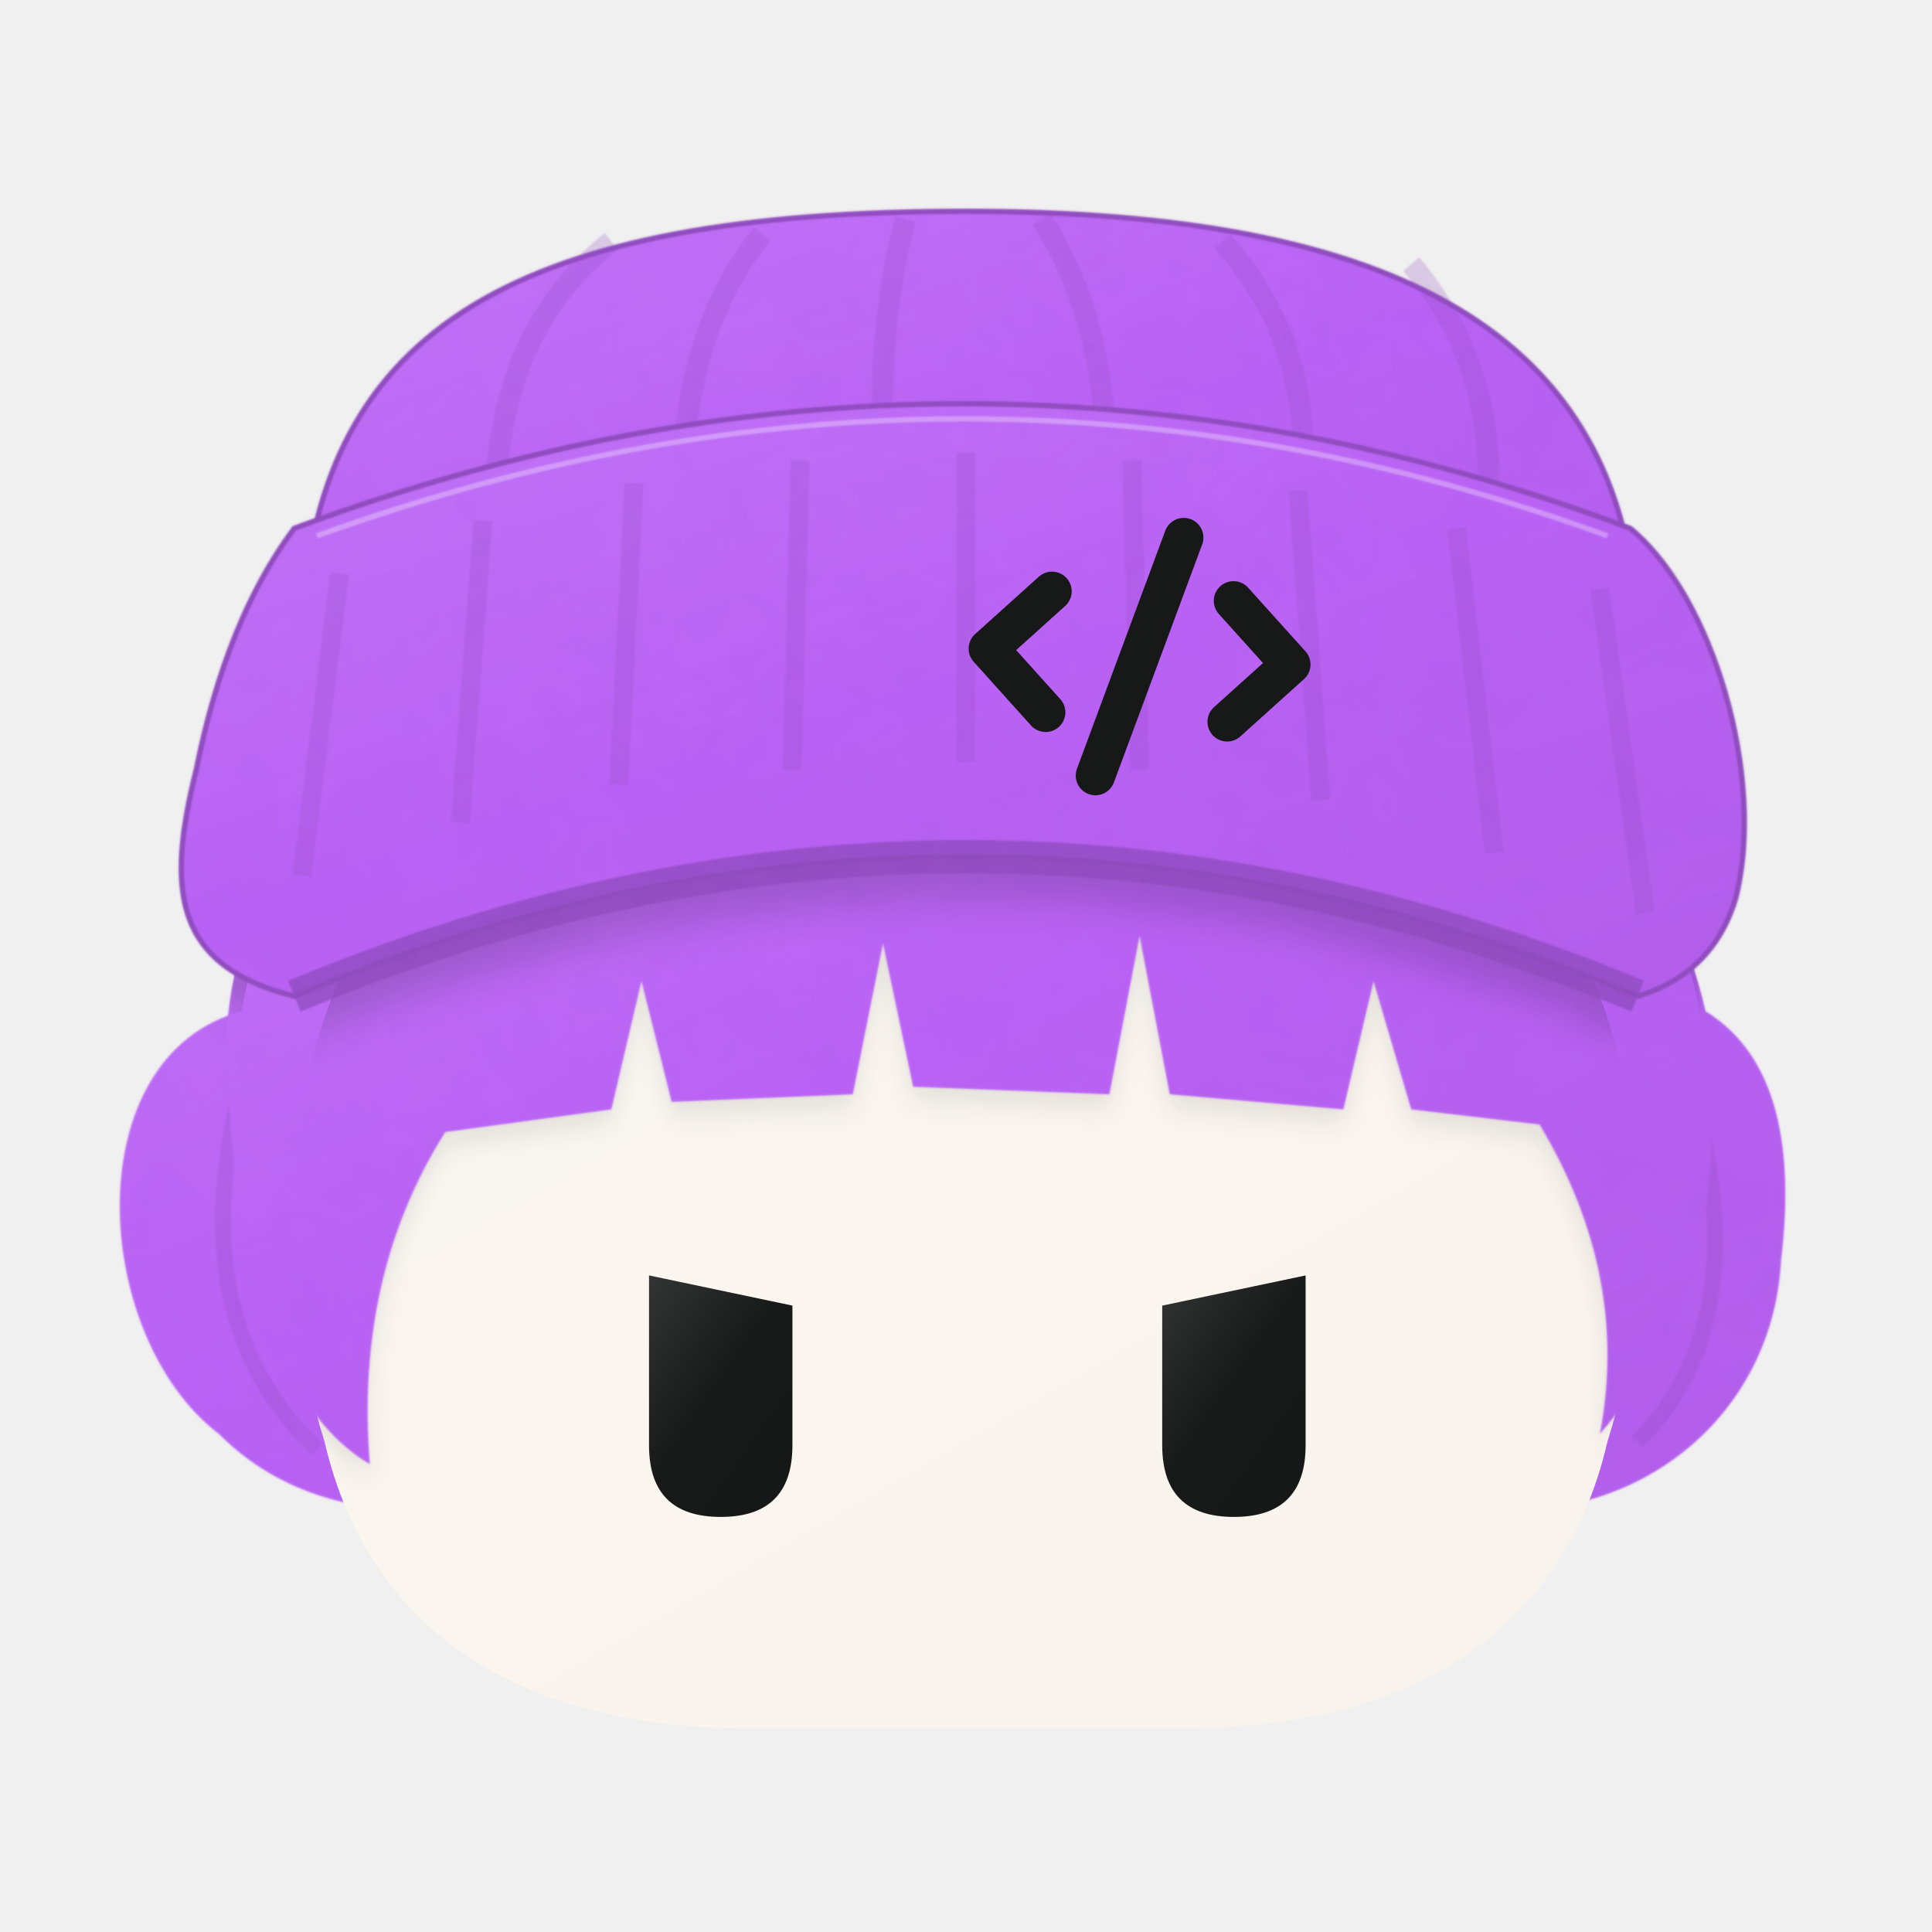
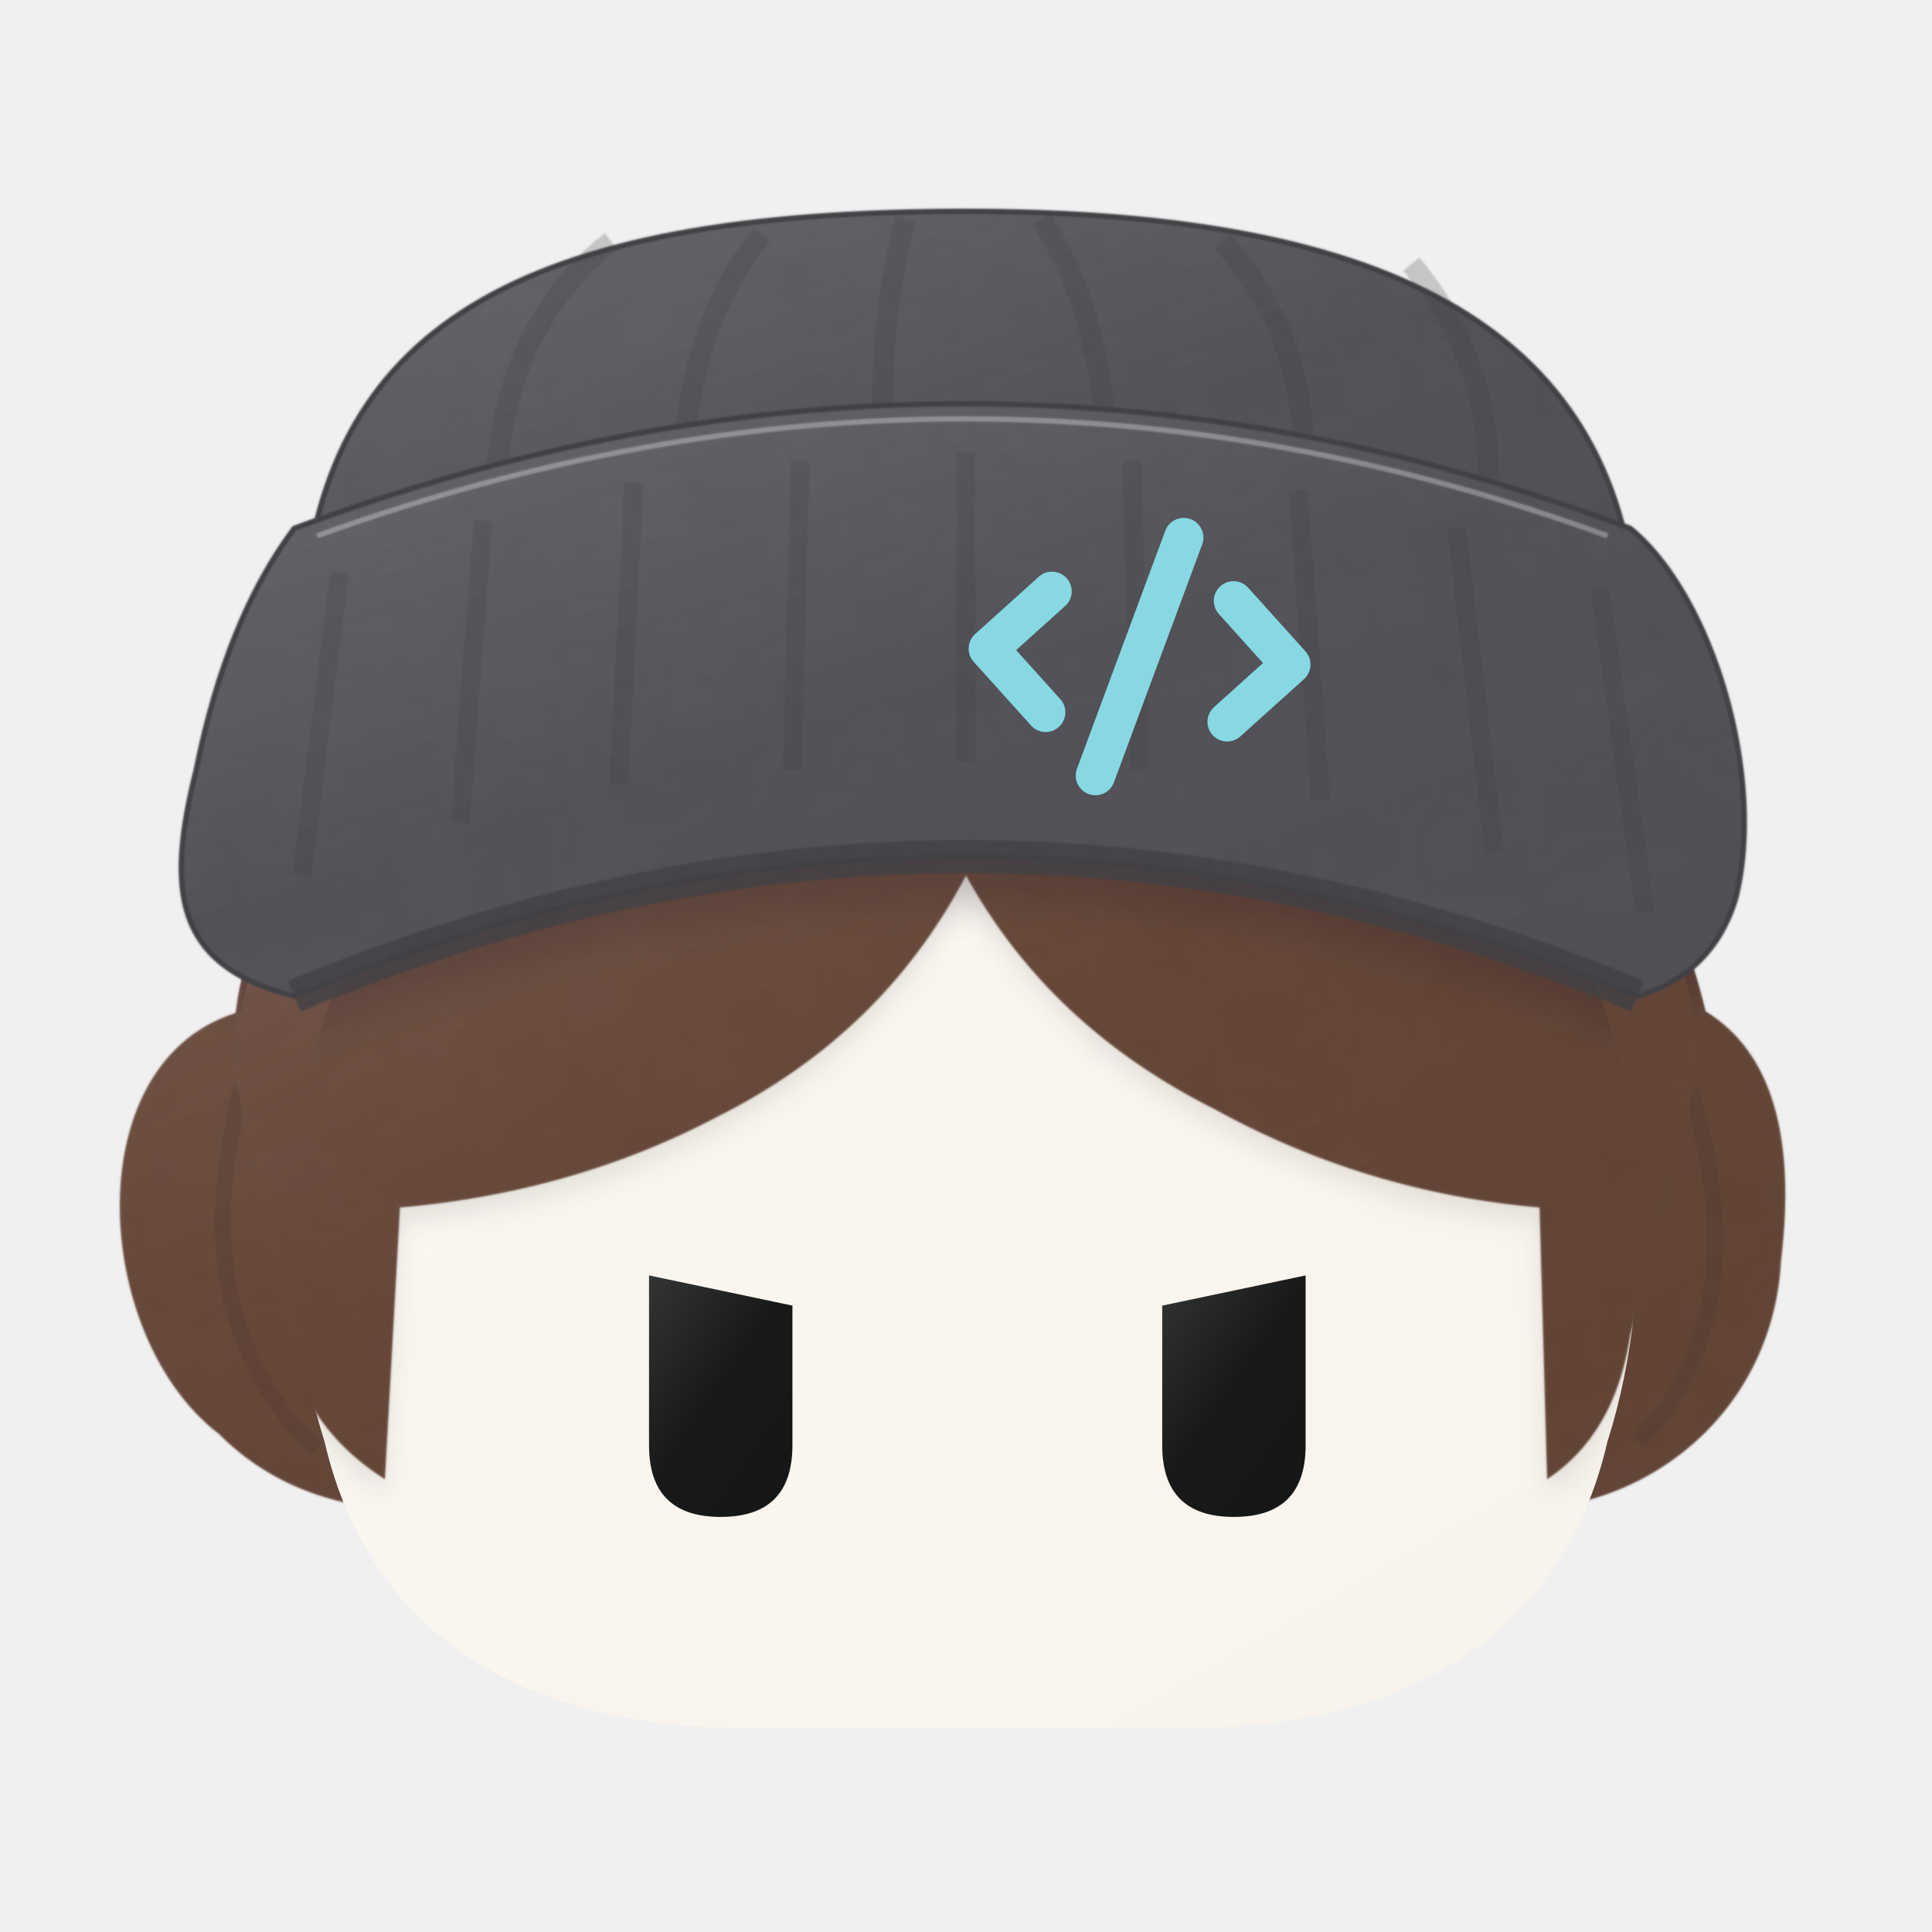
<svg xmlns="http://www.w3.org/2000/svg" viewBox="0 0 256 256" width="256" height="256" role="img">
  <defs>
-     <clipPath id="avatar-contact-receiver-fringe-hair-crop-face-round" clipPathUnits="userSpaceOnUse">
+     <clipPath id="avatar-contact-receiver-fringe-hair-curtain-face-round" clipPathUnits="userSpaceOnUse">
      <path d="M48 124C38 140 36 169 43 191C49 217 70 229 99 229H157C186 229 207 217 213 191C220 169 218 140 208 124C185 105 71 105 48 124Z" fill="#000000" />
    </clipPath>
-     <filter id="avatar-contact-shadow-fringe-hair-crop-face-round" filterUnits="userSpaceOnUse" x="0" y="0" width="256" height="256" color-interpolation-filters="sRGB">
+     <filter id="avatar-contact-shadow-fringe-hair-curtain-face-round" filterUnits="userSpaceOnUse" x="0" y="0" width="256" height="256" color-interpolation-filters="sRGB">
      <feGaussianBlur in="SourceAlpha" stdDeviation="1.6" />
      <feOffset dy="2" result="contact-alpha" />
      <feFlood flood-color="#201a28" flood-opacity="0.09" />
      <feComposite in2="contact-alpha" operator="in" />
    </filter>
-     <clipPath id="avatar-contact-receiver-hat-hat-beanie-hair-crop-hair-crop-back-face-round" clipPathUnits="userSpaceOnUse">
+     <clipPath id="avatar-contact-receiver-hat-hat-beanie-hair-curtain-hair-crop-back-face-round" clipPathUnits="userSpaceOnUse">
      <path d="M48 124C38 140 36 169 43 191C49 217 70 229 99 229H157C186 229 207 217 213 191C220 169 218 140 208 124C185 105 71 105 48 124Z" fill="#000000" />
-       <path d="M30 141C29 103 68 83 127 83C184 83 224 102 226 141Q230 169 212 190Q216 169 204 149L187 147L182 130L178 147L155 145L151 124L147 145L121 144L117 125L113 145L89 146L85 130L81 147L59 150Q47 169 49 194Q32 184 30 141Z" fill="#000000" />
+       <path d="M31 142C29 106 68 85 128 85C188 85 225 107 225 142L216 177Q214 190 205 196L204 160Q181 158 161 147Q139 136 128 116Q117 137 95 148Q76 158 53 160L51 196Q40 189 38 177Z" fill="#000000" />
      <path d="M32 134C10 140 12 177 29 190Q38 199 52 200H203C220 199 235 186 236 167Q239 142 226 134C216 92 181 84 128 84C75 84 39 94 32 134Z" fill="#000000" />
      <path d="M32 144Q24 175 42 192M224 144Q233 175 217 191" fill="none" stroke="#000000" stroke-width="2.1" stroke-opacity="0.25" />
    </clipPath>
-     <filter id="avatar-contact-shadow-hat-hat-beanie-hair-crop-hair-crop-back-face-round" filterUnits="userSpaceOnUse" x="0" y="0" width="256" height="256" color-interpolation-filters="sRGB">
+     <filter id="avatar-contact-shadow-hat-hat-beanie-hair-curtain-hair-crop-back-face-round" filterUnits="userSpaceOnUse" x="0" y="0" width="256" height="256" color-interpolation-filters="sRGB">
      <feGaussianBlur in="SourceAlpha" stdDeviation="2.4" />
      <feOffset dy="4" result="contact-alpha" />
      <feFlood flood-color="#201a28" flood-opacity="0.19" />
      <feComposite in2="contact-alpha" operator="in" />
    </filter>
    <filter id="avatar-soft-material-v1" x="-2%" y="-2%" width="104%" height="104%" color-interpolation-filters="sRGB">
      <feTurbulence type="fractalNoise" baseFrequency="0.08" numOctaves="3" seed="17" result="grain" />
      <feColorMatrix in="grain" type="matrix" values="0.213 0.715 0.072 0 0 0.213 0.715 0.072 0 0 0.213 0.715 0.072 0 0 0 0 0 0.03 0" result="faint-grain" />
      <feComposite in="faint-grain" in2="SourceGraphic" operator="in" result="clipped-grain" />
      <feBlend in="SourceGraphic" in2="clipped-grain" mode="soft-light" result="material" />
      <feGaussianBlur in="material" stdDeviation="0.16" />
    </filter>
    <linearGradient id="avatar-face-faf5ee" x1="0%" y1="0%" x2="85%" y2="100%">
      <stop offset="0%" stop-color="#fbf8f2" />
      <stop offset="52%" stop-color="#faf5ee" />
      <stop offset="100%" stop-color="#f8f3ec" />
    </linearGradient>
-     <linearGradient id="avatar-hair-b961f5" x1="0%" y1="0%" x2="85%" y2="100%">
-       <stop offset="0%" stop-color="#c174f6" />
-       <stop offset="52%" stop-color="#b961f5" />
-       <stop offset="100%" stop-color="#b35eec" />
+     <linearGradient id="avatar-hair-654638" x1="0%" y1="0%" x2="85%" y2="100%">
+       <stop offset="0%" stop-color="#775c50" />
+       <stop offset="52%" stop-color="#654638" />
+       <stop offset="100%" stop-color="#614436" />
    </linearGradient>
-     <linearGradient id="avatar-hat-b961f5" x1="0%" y1="0%" x2="85%" y2="100%">
-       <stop offset="0%" stop-color="#c174f6" />
-       <stop offset="52%" stop-color="#b961f5" />
-       <stop offset="100%" stop-color="#b35eec" />
+     <linearGradient id="avatar-hat-525258" x1="0%" y1="0%" x2="85%" y2="100%">
+       <stop offset="0%" stop-color="#67676c" />
+       <stop offset="52%" stop-color="#525258" />
+       <stop offset="100%" stop-color="#4f4f55" />
    </linearGradient>
    <linearGradient id="avatar-eyes-171918" x1="0%" y1="0%" x2="85%" y2="100%">
      <stop offset="0%" stop-color="#333534" />
      <stop offset="52%" stop-color="#171918" />
      <stop offset="100%" stop-color="#161817" />
    </linearGradient>
    <linearGradient id="avatar-badge-ffffff" x1="0%" y1="0%" x2="85%" y2="100%">
      <stop offset="0%" stop-color="#ffffff" />
      <stop offset="52%" stop-color="#ffffff" />
      <stop offset="100%" stop-color="#f6f6f6" />
    </linearGradient>
  </defs>
-   <g color="#904cbf" filter="url(#avatar-soft-material-v1)">
-     <path d="M32 134C10 140 12 177 29 190Q38 199 52 200H203C220 199 235 186 236 167Q239 142 226 134C216 92 181 84 128 84C75 84 39 94 32 134Z" fill="url(#avatar-hair-b961f5)" />
-     <path d="M32 144Q24 175 42 192M224 144Q233 175 217 191" fill="none" stroke="#904cbf" stroke-width="2.1" stroke-opacity="0.25" />
+   <g color="#4f372c" filter="url(#avatar-soft-material-v1)">
+     <path d="M32 134C10 140 12 177 29 190Q38 199 52 200H203C220 199 235 186 236 167Q239 142 226 134C216 92 181 84 128 84C75 84 39 94 32 134Z" fill="url(#avatar-hair-654638)" />
+     <path d="M32 144Q24 175 42 192M224 144Q233 175 217 191" fill="none" stroke="#4f372c" stroke-width="2.1" stroke-opacity="0.25" />
  </g>
  <g color="url(#avatar-face-faf5ee)">
    <path d="M48 124C38 140 36 169 43 191C49 217 70 229 99 229H157C186 229 207 217 213 191C220 169 218 140 208 124C185 105 71 105 48 124Z" fill="url(#avatar-face-faf5ee)" />
  </g>
-   <g data-layer="contact-shadow-fringe-hair-crop-face-round" clip-path="url(#avatar-contact-receiver-fringe-hair-crop-face-round)">
-     <g filter="url(#avatar-contact-shadow-fringe-hair-crop-face-round)">
+   <g data-layer="contact-shadow-fringe-hair-curtain-face-round" clip-path="url(#avatar-contact-receiver-fringe-hair-curtain-face-round)">
+     <g filter="url(#avatar-contact-shadow-fringe-hair-curtain-face-round)">
      <g color="#000000">
-         <path d="M30 141C29 103 68 83 127 83C184 83 224 102 226 141Q230 169 212 190Q216 169 204 149L187 147L182 130L178 147L155 145L151 124L147 145L121 144L117 125L113 145L89 146L85 130L81 147L59 150Q47 169 49 194Q32 184 30 141Z" fill="#000000" />
+         <path d="M31 142C29 106 68 85 128 85C188 85 225 107 225 142L216 177Q214 190 205 196L204 160Q181 158 161 147Q139 136 128 116Q117 137 95 148Q76 158 53 160L51 196Q40 189 38 177Z" fill="#000000" />
      </g>
    </g>
  </g>
-   <g color="#904cbf" filter="url(#avatar-soft-material-v1)">
-     <path d="M30 141C29 103 68 83 127 83C184 83 224 102 226 141Q230 169 212 190Q216 169 204 149L187 147L182 130L178 147L155 145L151 124L147 145L121 144L117 125L113 145L89 146L85 130L81 147L59 150Q47 169 49 194Q32 184 30 141Z" fill="url(#avatar-hair-b961f5)" />
+   <g color="#4f372c" filter="url(#avatar-soft-material-v1)">
+     <path d="M31 142C29 106 68 85 128 85C188 85 225 107 225 142L216 177Q214 190 205 196L204 160Q181 158 161 147Q139 136 128 116Q117 137 95 148Q76 158 53 160L51 196Q40 189 38 177Z" fill="url(#avatar-hair-654638)" />
  </g>
-   <g data-layer="contact-shadow-hat-hat-beanie-hair-crop-hair-crop-back-face-round" clip-path="url(#avatar-contact-receiver-hat-hat-beanie-hair-crop-hair-crop-back-face-round)">
-     <g filter="url(#avatar-contact-shadow-hat-hat-beanie-hair-crop-hair-crop-back-face-round)">
+   <g data-layer="contact-shadow-hat-hat-beanie-hair-curtain-hair-crop-back-face-round" clip-path="url(#avatar-contact-receiver-hat-hat-beanie-hair-curtain-hair-crop-back-face-round)">
+     <g filter="url(#avatar-contact-shadow-hat-hat-beanie-hair-curtain-hair-crop-back-face-round)">
      <g color="#000000">
        <path d="M40 83C42 43 69 28 128 28C185 28 215 44 217 83L218 104H38Z" fill="#000000" stroke="#000000" stroke-width="0.7" />
        <path d="M66 77Q63 46 81 32M91 76Q88 47 101 31M118 76Q115 47 120 29M145 76Q150 48 138 29M170 77Q178 50 162 32M195 79Q202 53 187 35" fill="none" stroke="#000000" stroke-width="2.8" stroke-opacity="0.23" />
        <path d="M39 70Q128 37 216 70C227 79 234 103 230 119Q227 129 217 132Q128 95 39 132C23 128 22 118 26 102Q30 82 39 70Z" fill="#000000" stroke="#000000" stroke-width="0.7" />
        <path d="M45 76L40 116M64 69L61 109M84 64L82 104M106 61L105 102M128 60V101M150 61L151 102M172 65L175 106M193 70L198 113M212 78L218 121" fill="none" stroke="#000000" stroke-width="2.5" stroke-opacity="0.23" />
        <path d="M39 132Q128 95 217 132" fill="none" stroke="#000000" stroke-width="4.4" stroke-opacity="0.78" />
        <path d="M42 71Q128 40 213 71" fill="none" stroke="#ffffff" stroke-width="0.7" stroke-opacity="0.32" />
      </g>
    </g>
  </g>
-   <g color="#904cbf" filter="url(#avatar-soft-material-v1)">
-     <path d="M40 83C42 43 69 28 128 28C185 28 215 44 217 83L218 104H38Z" fill="url(#avatar-hat-b961f5)" stroke="#904cbf" stroke-width="0.7" />
-     <path d="M66 77Q63 46 81 32M91 76Q88 47 101 31M118 76Q115 47 120 29M145 76Q150 48 138 29M170 77Q178 50 162 32M195 79Q202 53 187 35" fill="none" stroke="#904cbf" stroke-width="2.8" stroke-opacity="0.23" />
-     <path d="M39 70Q128 37 216 70C227 79 234 103 230 119Q227 129 217 132Q128 95 39 132C23 128 22 118 26 102Q30 82 39 70Z" fill="url(#avatar-hat-b961f5)" stroke="#904cbf" stroke-width="0.7" />
-     <path d="M45 76L40 116M64 69L61 109M84 64L82 104M106 61L105 102M128 60V101M150 61L151 102M172 65L175 106M193 70L198 113M212 78L218 121" fill="none" stroke="#904cbf" stroke-width="2.5" stroke-opacity="0.23" />
-     <path d="M39 132Q128 95 217 132" fill="none" stroke="#904cbf" stroke-width="4.4" stroke-opacity="0.78" />
+   <g color="#404045" filter="url(#avatar-soft-material-v1)">
+     <path d="M40 83C42 43 69 28 128 28C185 28 215 44 217 83L218 104H38Z" fill="url(#avatar-hat-525258)" stroke="#404045" stroke-width="0.7" />
+     <path d="M66 77Q63 46 81 32M91 76Q88 47 101 31M118 76Q115 47 120 29M145 76Q150 48 138 29M170 77Q178 50 162 32M195 79Q202 53 187 35" fill="none" stroke="#404045" stroke-width="2.8" stroke-opacity="0.23" />
+     <path d="M39 70Q128 37 216 70C227 79 234 103 230 119Q227 129 217 132Q128 95 39 132C23 128 22 118 26 102Q30 82 39 70Z" fill="url(#avatar-hat-525258)" stroke="#404045" stroke-width="0.7" />
+     <path d="M45 76L40 116M64 69L61 109M84 64L82 104M106 61L105 102M128 60V101M150 61L151 102M172 65L175 106M193 70L198 113M212 78L218 121" fill="none" stroke="#404045" stroke-width="2.5" stroke-opacity="0.23" />
+     <path d="M39 132Q128 95 217 132" fill="none" stroke="#404045" stroke-width="4.4" stroke-opacity="0.78" />
    <path d="M42 71Q128 40 213 71" fill="none" stroke="#ffffff" stroke-width="0.7" stroke-opacity="0.32" />
  </g>
  <g data-layer="hat-badge" transform="translate(151 87) rotate(3) scale(0.86) translate(-128 -64)">
    <g transform="translate(128 64) scale(0.21875) translate(-128 -128)">
-       <g color="#171918">
-         <path d="m18 16 4-4-4-4" fill="none" stroke="#171918" stroke-width="2.6" stroke-linecap="round" stroke-linejoin="round" transform="scale(10.66667)" />
-         <path d="m6 8-4 4 4 4" fill="none" stroke="#171918" stroke-width="2.6" stroke-linecap="round" stroke-linejoin="round" transform="scale(10.66667)" />
-         <path d="m14.5 4-5 16" fill="none" stroke="#171918" stroke-width="2.6" stroke-linecap="round" stroke-linejoin="round" transform="scale(10.66667)" />
+       <g color="#87d8e2">
+         <path d="m18 16 4-4-4-4" fill="none" stroke="#87d8e2" stroke-width="2.6" stroke-linecap="round" stroke-linejoin="round" transform="scale(10.66667)" />
+         <path d="m6 8-4 4 4 4" fill="none" stroke="#87d8e2" stroke-width="2.6" stroke-linecap="round" stroke-linejoin="round" transform="scale(10.66667)" />
+         <path d="m14.5 4-5 16" fill="none" stroke="#87d8e2" stroke-width="2.6" stroke-linecap="round" stroke-linejoin="round" transform="scale(10.66667)" />
      </g>
    </g>
  </g>
  <g data-layer="state" data-state="working">
    <g transform="translate(95.5 185)">
      <path d="M-9.5 -16L9.5 -12V6.5Q9.5 16 0 16Q-9.5 16 -9.5 6.5Z" fill="url(#avatar-eyes-171918)" />
    </g>
    <g transform="translate(163.5 185)">
      <path d="M-9.5 -12L9.5 -16V6.5Q9.5 16 0 16Q-9.5 16 -9.5 6.5Z" fill="url(#avatar-eyes-171918)" />
    </g>
  </g>
</svg>
